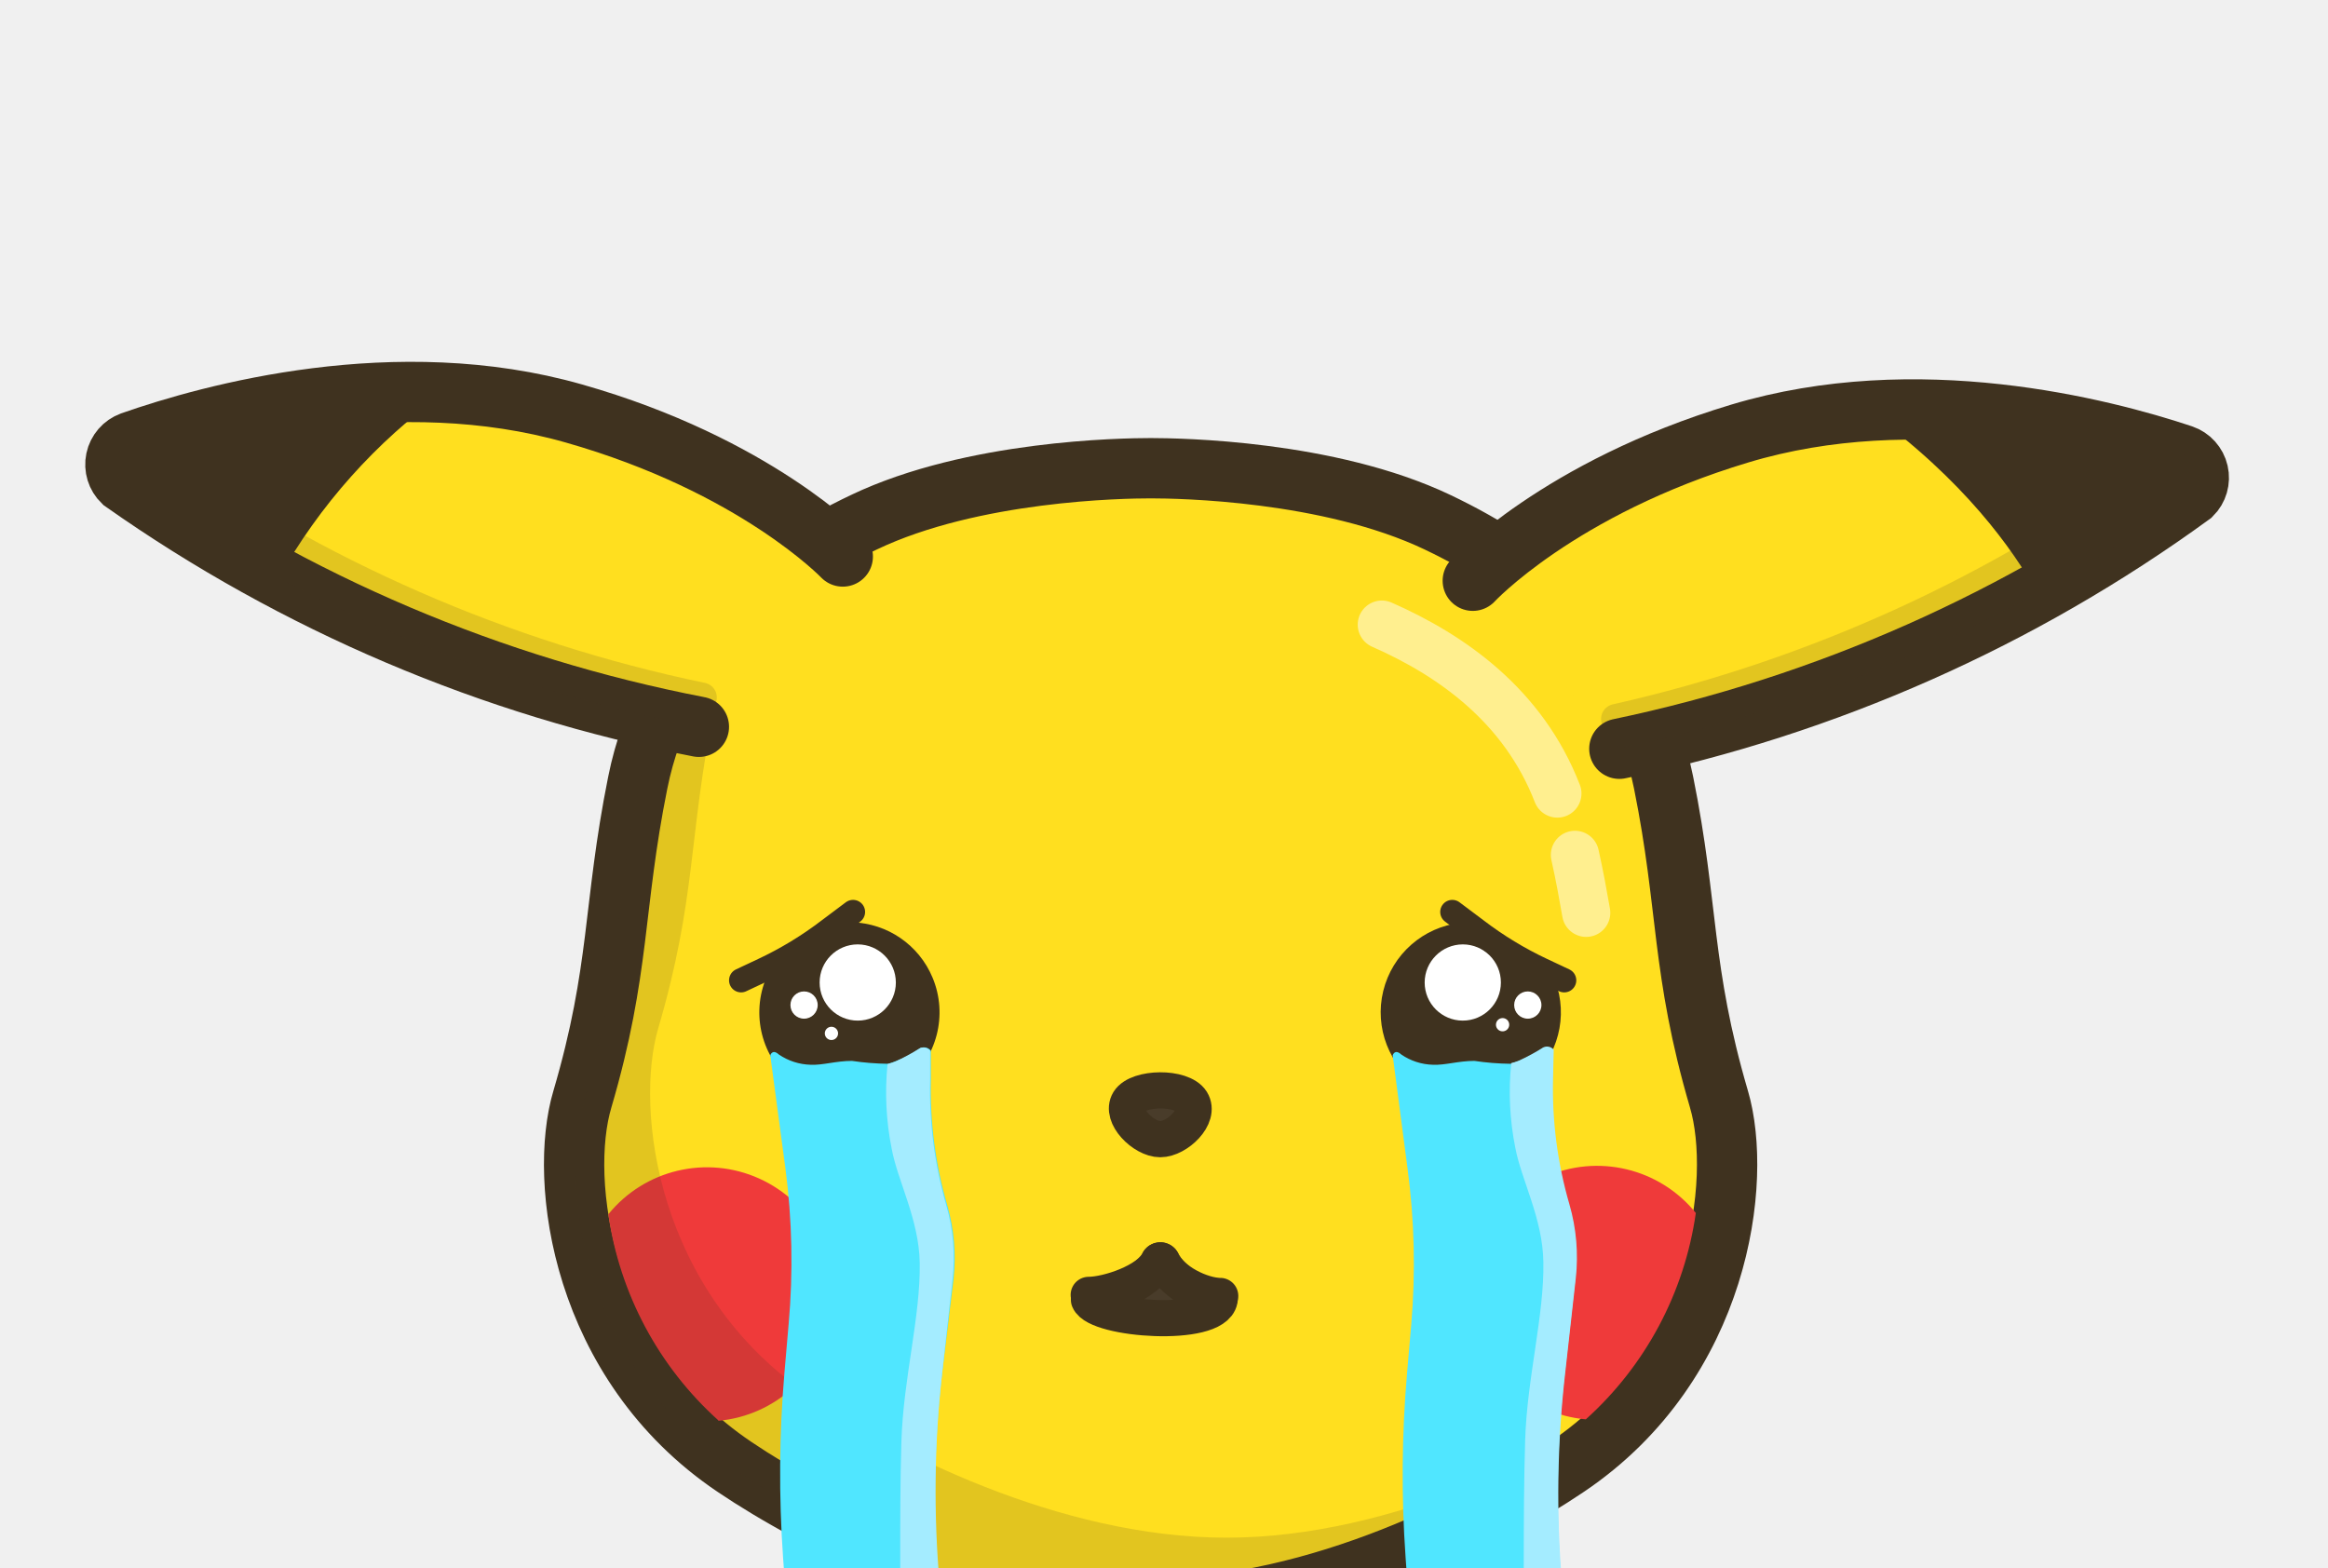
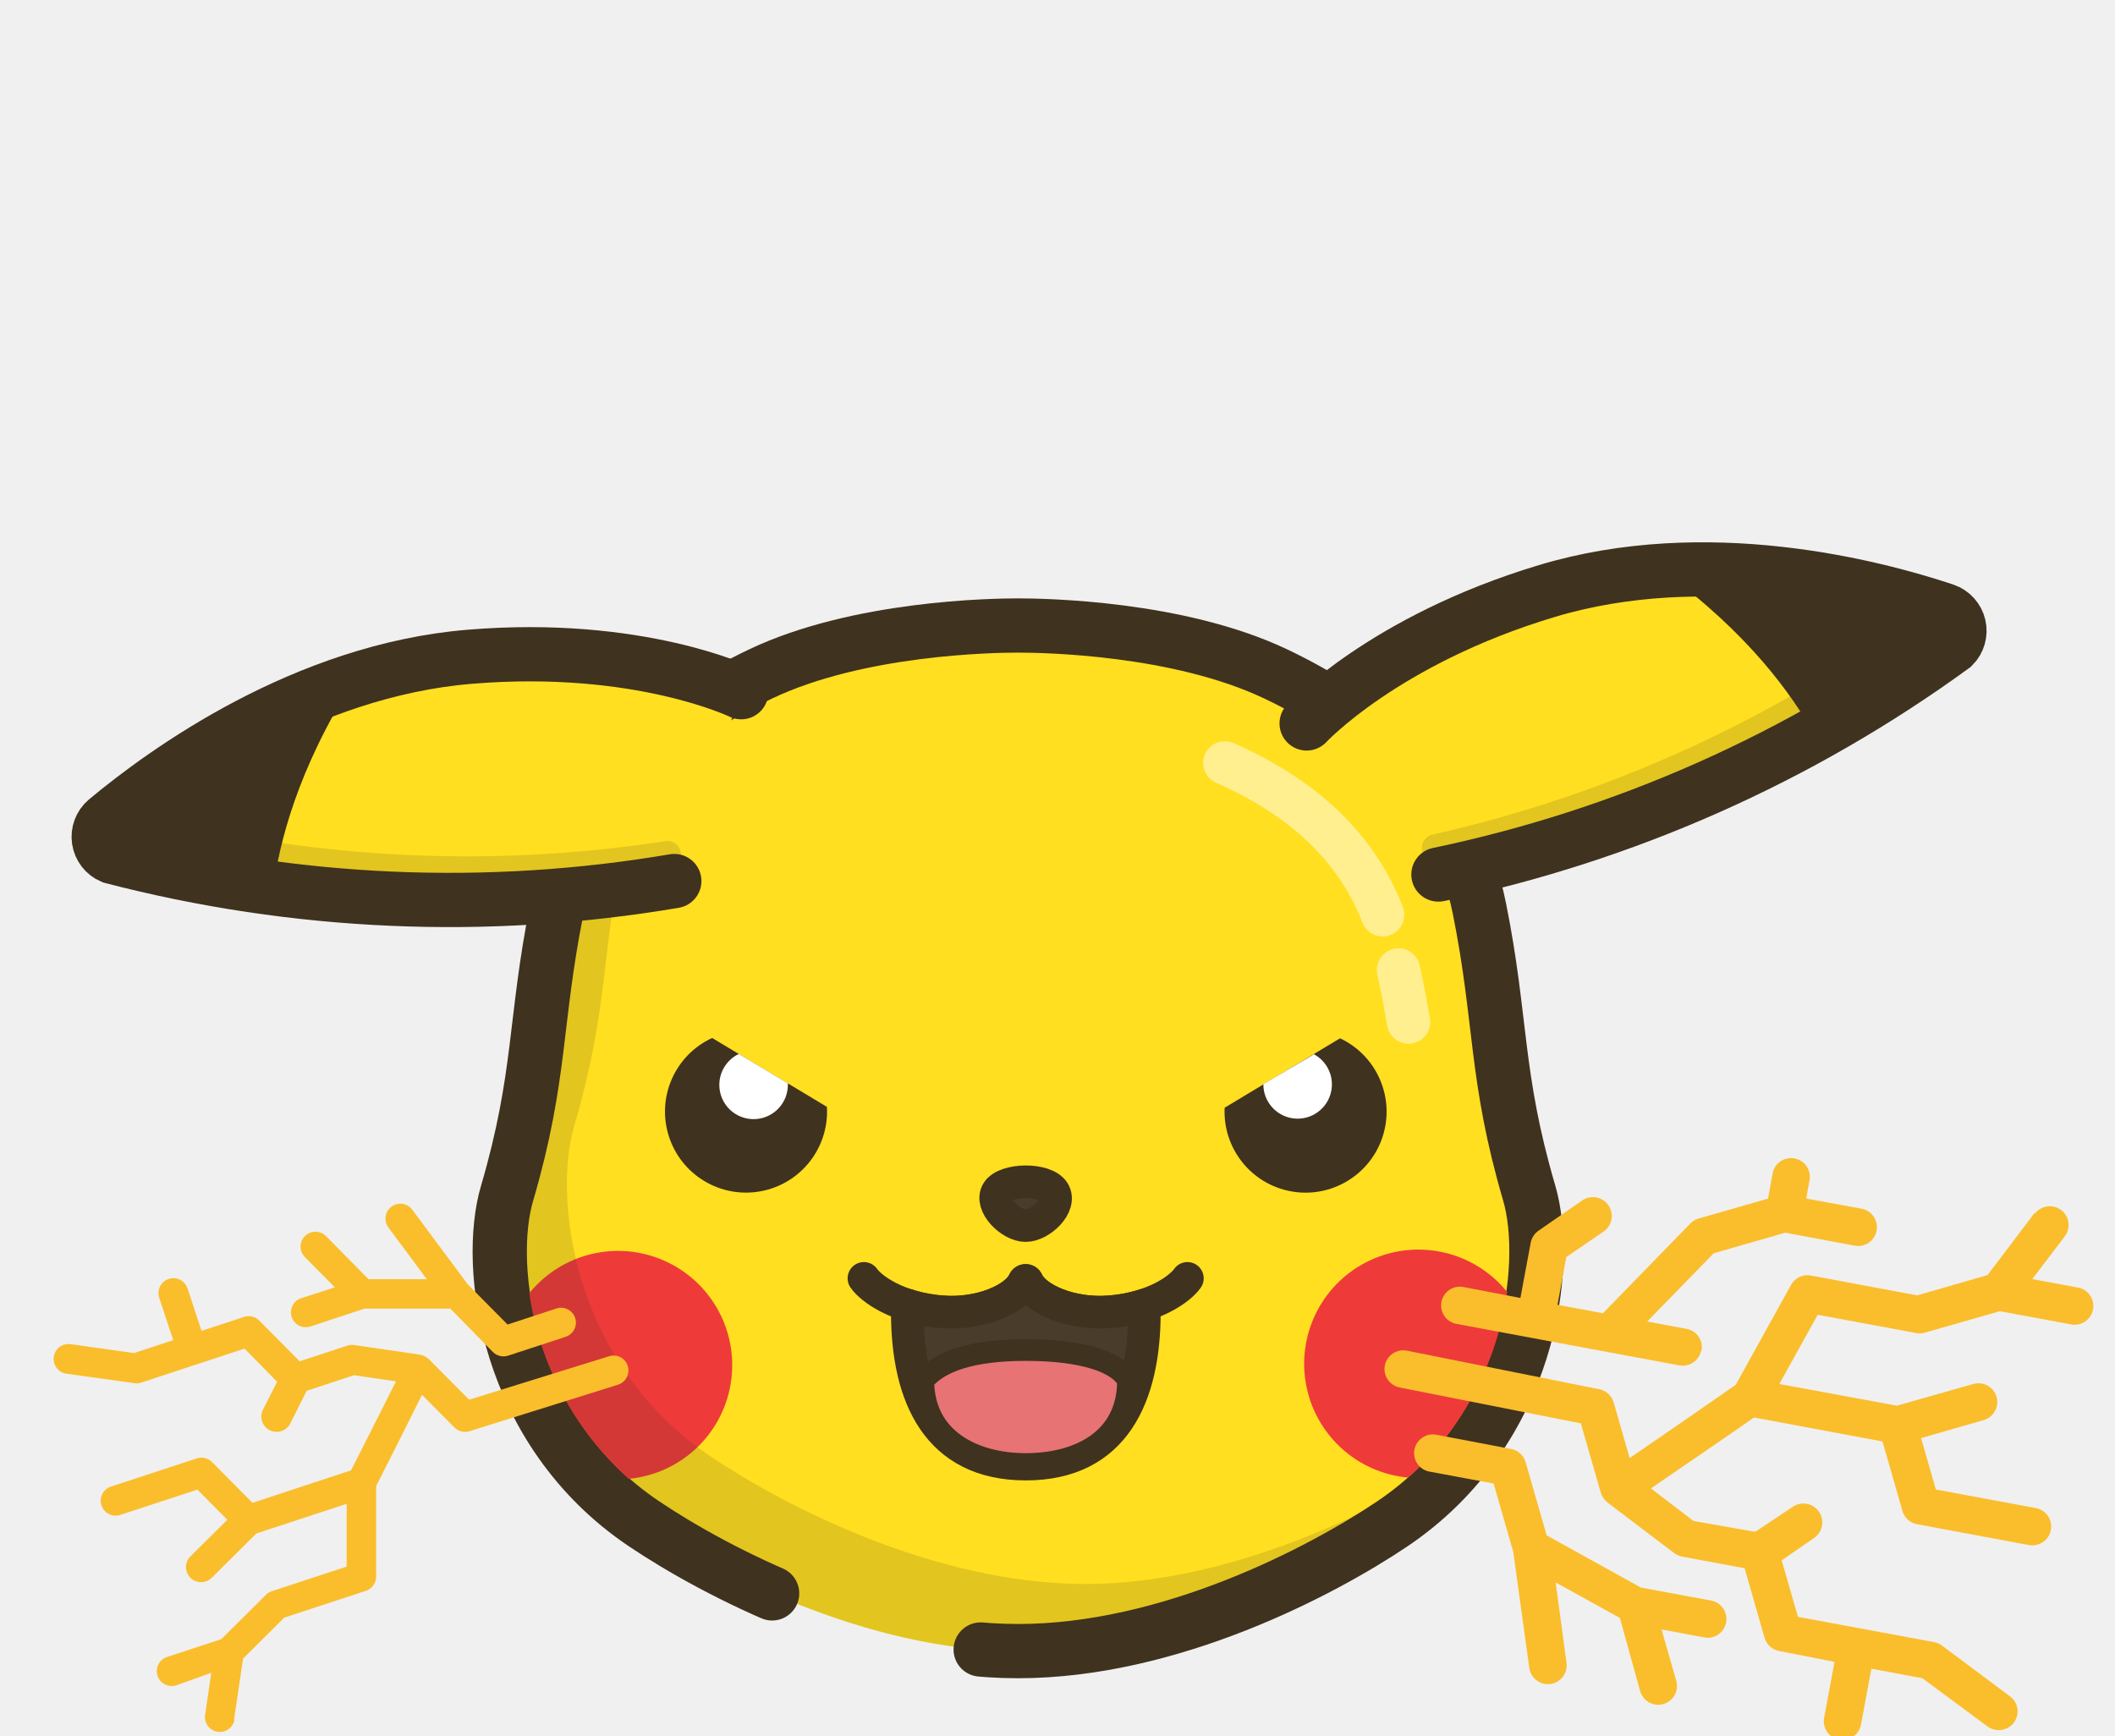
- <svg xmlns="http://www.w3.org/2000/svg" id="Livello_2" data-name="Livello 2" viewBox="-7 -30 193 130">
-   <path d="M144.4,125.46c-3.16-10.79-2.5-15.89-4.59-26.24C137.55,88,129.24,81.51,121.05,77.61c-9-4.28-21.39-4.47-23.76-4.47s-14.77.19-23.76,4.47C65.33,81.51,57,88,54.76,99.22c-2.08,10.35-1.42,15.45-4.59,26.24-2,6.7-.14,21.9,12.61,30.48,6.57,4.43,20.54,11.74,34.51,11.74s27.94-7.31,34.51-11.74C144.55,147.36,146.37,132.16,144.4,125.46Z" transform="translate(-8.89 -64.32)" style="fill:#ffdf1f;stroke:#3f321f;stroke-linecap:round;stroke-miterlimit:10;stroke-width:5px;stroke-dasharray:210,10,0,10,1000" />
-   <path d="M92.15,141.68c1.56,0,5-1.11,5.79-2.77a.16.16,0,0,1,.29,0c.74,1.66,3.33,2.86,4.82,2.86" transform="translate(-8.89 -64.32)" style="fill:none;stroke:#3f321f;stroke-linecap:round;stroke-linejoin:round;stroke-width:3px" />
-   <path d="M98.09,134.83" transform="translate(-8.89 -64.32)" style="fill:none;stroke:#2a2b2d;stroke-linecap:round;stroke-miterlimit:10;stroke-width:3px" />
-   <path d="M98.08,128.77c-1.39,0-3.34-1.94-2.6-3.13s4.41-1.25,5.19,0S99.47,128.77,98.08,128.77Z" transform="translate(-8.89 -64.32)" style="fill:#493c2a;stroke:#3f321f;stroke-linejoin:round;stroke-width:3px" />
-   <path d="M98.23,138.91a.16.16,0,0,0-.29,0c-.74,1.66-4.86,3.48-5.77,3.18.68,1.66,10.38,2.36,10.83,0C102.09,142.39,99,140.57,98.23,138.91Z" transform="translate(-8.89 -64.32)" style="fill:#493c2a;stroke:#3f321f;stroke-linejoin:round;stroke-width:3px" />
-   <path d="M98.09,134.83" transform="translate(-8.89 -64.32)" style="fill:none;stroke:#2a2b2d;stroke-linecap:round;stroke-linejoin:round;stroke-width:3px" />
-   <path d="M133.36,152a10.53,10.53,0,1,1,9.12-17.11A28.41,28.41,0,0,1,133.36,152Z" transform="translate(-8.89 -64.32)" style="fill:#ef3a3a" />
-   <path d="M61.44,152.08A28.43,28.43,0,0,1,52.32,135a10.53,10.53,0,1,1,9.12,17.12Z" transform="translate(-8.89 -64.32)" style="fill:#ef3a3a" />
-   <path d="M136.14,96.4a123.51,123.51,0,0,0,47.45-21.05,2,2,0,0,0-.76-3.31c-6.69-2.23-22.05-6.19-36.72-1.77-15,4.51-22.12,12.2-22.12,12.2" transform="translate(-8.89 -64.32)" style="fill:#ffdf1f;stroke:#3f321f;stroke-linecap:round;stroke-miterlimit:10;stroke-width:5px" />
-   <path d="M182.83,72l-1.43-.46-.9.68a120,120,0,0,1-44.91,20.5,1.24,1.24,0,0,0-.72,1.95l1.27,1.69a123.51,123.51,0,0,0,47.45-21.05A2,2,0,0,0,182.83,72Z" transform="translate(-8.89 -64.32)" style="fill:#3f321f;opacity:0.15" />
-   <path d="M183.59,75.35a121,121,0,0,1-12.79,8.16c-2-3.61-6.11-9.42-14-15.12a71,71,0,0,1,26,3.65A2,2,0,0,1,183.59,75.35Z" transform="translate(-8.89 -64.32)" style="fill:#3f321f" />
+ <svg xmlns="http://www.w3.org/2000/svg" id="Livello_3" data-name="Livello 3" viewBox="-5 -50 195 160">
+   <path d="M144.51,125.76c-3.17-10.79-2.51-15.88-4.59-26.23-2.27-11.23-10.57-17.72-18.77-21.62-9-4.28-21.38-4.47-23.76-4.47s-14.76.19-23.75,4.47c-8.2,3.9-16.51,10.39-18.77,21.62-2.09,10.35-1.43,15.44-4.59,26.23-2,6.7-.15,21.9,12.6,30.49C69.45,160.67,83.42,168,97.39,168s27.94-7.32,34.51-11.74C144.65,147.66,146.47,132.46,144.51,125.76Z" transform="translate(-8.52 -65.77)" style="fill:#ffdf1f;stroke:#3f321f;stroke-linecap:round;stroke-miterlimit:10;stroke-width:5px;stroke-dasharray:210,10,0,10,1000" />
+   <path d="M69.18,111.47a7.47,7.47,0,1,0,10.58,6.35Z" transform="translate(-8.52 -65.77)" style="fill:#3f321f" />
+   <path d="M71.64,112.94a3.16,3.16,0,1,0,4.52,2.84s0-.08,0-.13Z" transform="translate(-8.52 -65.77)" style="fill:#fff" />
+   <path d="M127.07,111.5l-10.64,6.4a7.47,7.47,0,1,0,10.64-6.4Z" transform="translate(-8.52 -65.77)" style="fill:#3f321f" />
+   <path d="M124.62,113,120,115.73a.43.43,0,0,1,0,0,3.16,3.16,0,1,0,4.59-2.8Z" transform="translate(-8.52 -65.77)" style="fill:#fff" />
+   <path d="M83.17,133.63c.65.94,3.08,2.75,7.18,3.08,3.48.29,6.85-1.14,7.59-2.8a.16.16,0,0,1,.29,0c.74,1.66,4.12,3.09,7.6,2.8,4.1-.33,6.52-2.14,7.17-3.08" transform="translate(-8.52 -65.77)" style="fill:none;stroke:#3f321f;stroke-linecap:round;stroke-linejoin:round;stroke-width:3px" />
+   <path d="M98.09,129.83" transform="translate(-8.52 -65.77)" style="fill:none;stroke:#2a2b2d;stroke-linecap:round;stroke-miterlimit:10;stroke-width:3px" />
+   <path d="M98.08,128.77c-1.39,0-3.34-1.94-2.6-3.13s4.41-1.25,5.19,0S99.47,128.77,98.08,128.77Z" transform="translate(-8.52 -65.77)" style="fill:#493c2a;stroke:#3f321f;stroke-linejoin:round;stroke-width:3px" />
+   <path d="M105.83,136.71c-3.48.29-6.86-1.14-7.6-2.8a.16.16,0,0,0-.29,0c-.74,1.66-4.11,3.09-7.59,2.8a13.28,13.28,0,0,1-3.18-.62c0,.22,0,.44,0,.67,0,7.72,2.76,14,10.93,14s10.93-6.27,10.93-14c0-.23,0-.45,0-.67A13.29,13.29,0,0,1,105.83,136.71Z" transform="translate(-8.52 -65.77)" style="fill:#493c2a;stroke:#3f321f;stroke-linejoin:round;stroke-width:3px" />
+   <path d="M98.09,129.83" transform="translate(-8.52 -65.77)" style="fill:none;stroke:#2a2b2d;stroke-linecap:round;stroke-linejoin:round;stroke-width:3px" />
+   <path d="M98.09,140.24c-5.08,0-8,1.09-9.44,2.81,0,5.36,4.58,7.7,9.44,7.7s9.43-2.21,9.43-7.7C106.56,141.27,103.16,140.24,98.09,140.24Z" transform="translate(-8.52 -65.77)" style="fill:#e77374;stroke:#3f321f;stroke-linejoin:round;stroke-width:2px" />
+   <path d="M133.36,152a10.53,10.53,0,1,1,9.12-17.11A28.41,28.41,0,0,1,133.36,152Z" transform="translate(-8.52 -65.77)" style="fill:#ef3a3a" />
+   <path d="M61.44,152.08A28.43,28.43,0,0,1,52.32,135a10.53,10.53,0,1,1,9.12,17.12Z" transform="translate(-8.52 -65.77)" style="fill:#ef3a3a" />
+   <path d="M136.14,96.4a123.51,123.51,0,0,0,47.45-21.05,2,2,0,0,0-.76-3.31c-6.69-2.23-22.05-6.19-36.72-1.77-15,4.51-22.12,12.2-22.12,12.2" transform="translate(-8.52 -65.77)" style="fill:#ffdf1f;stroke:#3f321f;stroke-linecap:round;stroke-miterlimit:10;stroke-width:5px" />
+   <path d="M182.83,72l-1.43-.46-.9.68a120,120,0,0,1-44.91,20.5,1.24,1.24,0,0,0-.72,1.95l1.27,1.69a123.51,123.51,0,0,0,47.45-21.05A2,2,0,0,0,182.83,72Z" transform="translate(-8.52 -65.77)" style="fill:#3f321f;opacity:0.15" />
+   <path d="M183.59,75.35a121,121,0,0,1-12.79,8.16c-2-3.61-6.11-9.42-14-15.12a71,71,0,0,1,26,3.65A2,2,0,0,1,183.59,75.35Z" transform="translate(-8.52 -65.77)" style="fill:#3f321f" />
  <g style="opacity:0.5">
-     <path d="M131,100.11c-2.82-7.28-8.76-11.45-14.55-14" transform="translate(-8.89 -64.32)" style="fill:none;stroke:#fff;stroke-linecap:round;stroke-miterlimit:10;stroke-width:4px" />
-     <path d="M133.39,110c-.26-1.49-.54-3.06-.93-4.8" transform="translate(-8.89 -64.32)" style="fill:none;stroke:#fff;stroke-linecap:round;stroke-miterlimit:10;stroke-width:4px" />
+     <path d="M131,100.11c-2.82-7.28-8.76-11.45-14.55-14" transform="translate(-8.52 -65.77)" style="fill:none;stroke:#fff;stroke-linecap:round;stroke-miterlimit:10;stroke-width:4px" />
+     <path d="M133.39,110c-.26-1.49-.54-3.06-.93-4.8" transform="translate(-8.52 -65.77)" style="fill:none;stroke:#fff;stroke-linecap:round;stroke-miterlimit:10;stroke-width:4px" />
  </g>
-   <path d="M97.39,160.11" transform="translate(-8.89 -64.32)" style="fill:none;stroke:#2a2b2d;stroke-miterlimit:10;stroke-width:5px" />
-   <path d="M138.09,150.07c-6.58,4.42-20.55,11.74-34.52,11.74s-27.93-7.32-34.51-11.74c-12.75-8.59-14.57-23.79-12.6-30.49,3.17-10.79,2.5-15.88,4.59-26.23a27.2,27.2,0,0,1,1.73-5.5c-.26-.14-.81-.46-1.59-1a26.74,26.74,0,0,0-6.32,12.64c-2.09,10.35-1.43,15.44-4.59,26.23-2,6.7-.15,21.9,12.6,30.49C69.45,160.67,83.42,168,97.39,168s27.94-7.32,34.51-11.74a29.07,29.07,0,0,0,7.26-6.94C138.81,149.57,138.45,149.82,138.09,150.07Z" transform="translate(-8.89 -64.32)" style="fill:#3f321f;opacity:0.15" />
-   <path d="M59.83,94.58A123.63,123.63,0,0,1,12.07,74.27a2,2,0,0,1,.7-3.32c6.65-2.33,22-6.54,36.69-2.35,15.06,4.28,22.3,11.86,22.3,11.86" transform="translate(-8.89 -64.32)" style="fill:#ffdf1f;stroke:#3f321f;stroke-linecap:round;stroke-miterlimit:10;stroke-width:5px" />
-   <path d="M12.77,71c.43-.16.92-.32,1.42-.48l.92.66A120.17,120.17,0,0,0,60.33,90.94a1.23,1.23,0,0,1,.75,1.93l-1.25,1.71A123.63,123.63,0,0,1,12.07,74.27,2,2,0,0,1,12.77,71Z" transform="translate(-8.89 -64.32)" style="fill:#3f321f;opacity:0.15" />
-   <path d="M12.07,74.27a119.3,119.3,0,0,0,12.91,8A47.59,47.59,0,0,1,38.71,66.89,71,71,0,0,0,12.77,71,2,2,0,0,0,12.07,74.27Z" transform="translate(-8.89 -64.32)" style="fill:#3f321f" />
-   <path d="M79.2,115.37a7.45,7.45,0,0,0-6.66-4.58l-7.21,4.81a7.47,7.47,0,1,0,13.87-.23Z" transform="translate(-8.89 -64.32)" style="fill:#3f321f" />
-   <path d="M76.16,115.78A3.16,3.16,0,1,1,73,112.62,3.17,3.17,0,0,1,76.16,115.78Z" transform="translate(-8.89 -64.32)" style="fill:#fff" />
-   <path d="M67.42,117.65a1.13,1.13,0,1,0,2.26,0,1.13,1.13,0,1,0-2.26,0Z" transform="translate(-8.89 -64.32)" style="fill:#fff" />
-   <path d="M70.27,120a.55.55,0,0,0,.55.55.55.55,0,0,0,0-1.1A.55.55,0,0,0,70.27,120Z" transform="translate(-8.89 -64.32)" style="fill:#fff" />
-   <path d="M123,110.83a7.47,7.47,0,1,0,8,5.35Z" transform="translate(-8.89 -64.32)" style="fill:#3f321f" />
-   <path d="M120,115.78a3.16,3.16,0,1,0,3.16-3.16A3.17,3.17,0,0,0,120,115.78Z" transform="translate(-8.89 -64.32)" style="fill:#fff" />
-   <path d="M127.42,117.65a1.13,1.13,0,1,0,2.26,0,1.13,1.13,0,1,0-2.26,0Z" transform="translate(-8.89 -64.32)" style="fill:#fff" />
-   <path d="M125.91,119.28a.55.55,0,1,0,.54-.55A.55.55,0,0,0,125.91,119.28Z" transform="translate(-8.89 -64.32)" style="fill:#fff" />
-   <g id="Livello_4" data-name="Livello 4">
-     <path d="M65.75,121.82s.16-.57.71-.07a4.9,4.9,0,0,0,2.63.85c1,.05,2.1-.32,3.43-.32a22.31,22.31,0,0,0,3,.24,9.27,9.27,0,0,0,2.68-1.31.75.75,0,0,1,.86.22l0,2.42a34.46,34.46,0,0,0,1.36,10.4h0a15.83,15.83,0,0,1,.52,6.12L80,148.15a87.7,87.7,0,0,0-.27,17.67,62,62,0,0,1,.19,7l-.11,4.62c-.15,7.05.62,4.09,2.3,10.93a4.75,4.75,0,0,1-.58,3.68h0a4.72,4.72,0,0,1-4,2.18l-9.76,0a4.55,4.55,0,0,1-3.2-2h0a2.85,2.85,0,0,1-.38-2.39c3.84-13.13,3.61-12.4,2.62-26.37h0a98.92,98.92,0,0,1,.11-15.3l.35-4.06A58.77,58.77,0,0,0,67,131.16Z" transform="translate(-8.89 -64.32)" style="fill:#50e6ff" />
-     <path d="M69.56,193.58l-3.7-.18a4.56,4.56,0,0,0,2,.75l9.76,0a4.69,4.69,0,0,0,4.56-5.86c-1.68-6.84-2.45-3.88-2.3-10.93l.11-4.62a62,62,0,0,0-.19-7A87.7,87.7,0,0,1,80,148.15l.86-7.78a15.83,15.83,0,0,0-.52-6.12A34.46,34.46,0,0,1,79,123.85l0-2.42v0a.75.75,0,0,0-.85-.2,17.75,17.75,0,0,1-2.09,1.13,4,4,0,0,1-.59.18,23.65,23.65,0,0,0,.34,7c.49,2.69,2.27,5.88,2.33,9.49.07,4.46-1.36,9.56-1.52,14.8-.2,6.63,0,13.59-.17,20.1-.19,9.44,1.34,8.24,1.43,13.27C77.66,190.84,73.37,193.76,69.56,193.58Z" transform="translate(-8.89 -64.32)" style="fill:#a4ecff" />
-     <path d="M117.35,121.82s.16-.57.71-.07a4.86,4.86,0,0,0,2.62.85c1,.05,2.11-.32,3.44-.32a22.19,22.19,0,0,0,3,.24,9.27,9.27,0,0,0,2.68-1.31.75.75,0,0,1,.86.22l-.06,2.42a34.46,34.46,0,0,0,1.36,10.4h0a15.83,15.83,0,0,1,.53,6.12l-.87,7.78a88.44,88.44,0,0,0-.26,17.67,62,62,0,0,1,.18,7l-.1,4.62c-.16,7.05.62,4.09,2.29,10.93a4.71,4.71,0,0,1-.58,3.68h0a4.69,4.69,0,0,1-4,2.18l-9.76,0a4.57,4.57,0,0,1-3.21-2h0a2.81,2.81,0,0,1-.37-2.39c3.84-13.13,3.6-12.4,2.61-26.37h0a97.69,97.69,0,0,1,.12-15.3l.35-4.06a59.39,59.39,0,0,0-.31-12.92Z" transform="translate(-8.89 -64.32)" style="fill:#50e6ff" />
-     <path d="M121.16,193.58l-3.7-.18a4.51,4.51,0,0,0,2,.75l9.76,0a4.69,4.69,0,0,0,4.55-5.86c-1.67-6.84-2.45-3.88-2.29-10.93l.1-4.62a62,62,0,0,0-.18-7,88.44,88.44,0,0,1,.26-17.67l.87-7.78a15.83,15.83,0,0,0-.53-6.12,34.46,34.46,0,0,1-1.36-10.4l.06-2.42,0,0a.73.73,0,0,0-.84-.2,18.6,18.6,0,0,1-2.09,1.13,4,4,0,0,1-.59.18,23.41,23.41,0,0,0,.33,7c.5,2.69,2.28,5.88,2.33,9.49.08,4.46-1.35,9.56-1.51,14.8-.2,6.63-.05,13.59-.17,20.1-.19,9.44,1.34,8.24,1.42,13.27C129.26,190.84,125,193.76,121.16,193.58Z" transform="translate(-8.89 -64.32)" style="fill:#a4ecff" />
-   </g>
-   <path d="M63.33,115.6l1.85-.87a29.81,29.81,0,0,0,5.43-3.3l2-1.5" transform="translate(-8.89 -64.32)" style="fill:none;stroke:#3f321f;stroke-linecap:round;stroke-linejoin:round;stroke-width:2px" />
-   <path d="M131.57,115.6l-1.85-.87a29.81,29.81,0,0,1-5.43-3.3l-2-1.5" transform="translate(-8.89 -64.32)" style="fill:none;stroke:#3f321f;stroke-linecap:round;stroke-linejoin:round;stroke-width:2px" />
+   <path d="M97.39,160.11" transform="translate(-8.52 -65.77)" style="fill:none;stroke:#2a2b2d;stroke-miterlimit:10;stroke-width:5px" />
+   <path d="M138.09,150.07c-6.58,4.42-20.55,11.74-34.52,11.74s-27.93-7.32-34.51-11.74c-12.75-8.59-14.57-23.79-12.6-30.49,3.17-10.79,2.5-15.88,4.59-26.23a27.2,27.2,0,0,1,1.73-5.5c-.26-.14-.81-.46-1.59-1a26.74,26.74,0,0,0-6.32,12.64c-2.09,10.35-1.43,15.44-4.59,26.23-2,6.7-.15,21.9,12.6,30.49C69.45,160.67,83.42,168,97.39,168s27.94-7.32,34.51-11.74a29.07,29.07,0,0,0,7.26-6.94C138.81,149.57,138.45,149.82,138.09,150.07Z" transform="translate(-8.52 -65.77)" style="fill:#3f321f;opacity:0.15" />
+   <path d="M65.69,97a123.72,123.72,0,0,1-51.86-2.24,2,2,0,0,1-.51-3.36c5.42-4.52,18.26-13.83,33.54-15.08,15.6-1.29,25,3.27,25,3.27" transform="translate(-8.52 -65.77)" style="fill:#ffdf1f;stroke:#3f321f;stroke-linecap:round;stroke-miterlimit:10;stroke-width:5px" />
+   <path d="M13.32,91.36c.36-.29.75-.62,1.17-1l1.09.3a120.09,120.09,0,0,0,49.3,2.66,1.24,1.24,0,0,1,1.38,1.55l-.57,2a123.72,123.72,0,0,1-51.86-2.24A2,2,0,0,1,13.32,91.36Z" transform="translate(-8.52 -65.77)" style="fill:#3f321f;opacity:0.15" />
+   <path d="M13.84,94.72a120.24,120.24,0,0,0,14.88,2.91c.54-4.09,2.24-11,7.47-19.18A71.13,71.13,0,0,0,13.32,91.36,2,2,0,0,0,13.84,94.72Z" transform="translate(-8.52 -65.77)" style="fill:#3f321f" />
+   <path d="M154.74,171.69a1.73,1.73,0,0,0,3.33-.95L156.71,166l4,.75a1.73,1.73,0,0,0,.63-3.4l-6.53-1.21-8.69-4.81-1.94-6.75a1.72,1.72,0,0,0-1.35-1.22L136,148.06a1.73,1.73,0,1,0-.63,3.4l5.86,1.09,1.81,6.3,1.48,10.7a1.73,1.73,0,1,0,3.43-.47l-1-7.41,5.92,3.27Z" transform="translate(-8.52 -65.77)" style="fill:#fabe2c" />
+   <path d="M191.09,127.62l-4.32,5.71-6.49,1.87-9.8-1.83a1.73,1.73,0,0,0-1.83.87l-5.1,9.21L158.43,147l-4.66,3.2-1.23-4.29-.24-.84a1.75,1.75,0,0,0-1.35-1.22l-17.71-3.55a1.73,1.73,0,1,0-.64,3.4L149.27,147l1.84,6.4a2,2,0,0,0,.62.9l6.16,4.67a1.83,1.83,0,0,0,.73.32l5.75,1.07,1.84,6.41a1.72,1.72,0,0,0,1.35,1.22l5.1,1-.95,5.1a1.73,1.73,0,1,0,3.4.63l.95-5.1,4.7.88,6,4.44a1.75,1.75,0,0,0,2.43-.34,1.72,1.72,0,0,0-.34-2.42l-6.28-4.69a1.78,1.78,0,0,0-.73-.32l-12.55-2.33-1.5-5.21,3-2.07a1.73,1.73,0,1,0-2-2.85L165.35,157l-5.69-1-3.93-3,7.51-5.15,2-1.39,11.84,2.21.54,1.86,1.3,4.54a1.73,1.73,0,0,0,1.35,1.23l10.31,1.92a1.73,1.73,0,0,0,.64-3.41L182,153.1l-.53-1.86-.83-2.88,5.77-1.66a1.73,1.73,0,1,0-.95-3.33l-7.05,2-10.84-2,3.54-6.38,9,1.67a1.67,1.67,0,0,0,.8,0l7-2,6.51,1.21a1.73,1.73,0,1,0,.63-3.4l-4.16-.77,3-3.94a1.73,1.73,0,0,0-2.76-2.09Z" transform="translate(-8.52 -65.77)" style="fill:#fabe2c" />
+   <path d="M160.4,140.29a1.71,1.71,0,0,0-1.38-2l-3.63-.68,6.13-6.29,6.6-1.9,6.4,1.2a1.73,1.73,0,0,0,.63-3.41l-5.1-.94.31-1.7a1.73,1.73,0,0,0-3.4-.64l-.43,2.35-6.41,1.84a1.75,1.75,0,0,0-.76.46l-8.05,8.27-4.19-.78.81-4.4,3.45-2.36a1.73,1.73,0,0,0-2-2.85l-4,2.77a1.76,1.76,0,0,0-.73,1.11l-.95,5.1-5.21-1a1.73,1.73,0,1,0-.63,3.4l20.51,3.82a1.74,1.74,0,0,0,2-1.39Z" transform="translate(-8.52 -65.77)" style="fill:#fabe2c" />
+   <path d="M33.58,129.74a1.37,1.37,0,0,0-1.95,1.93l2.76,2.79-3.1,1a1.37,1.37,0,0,0,.85,2.61l5-1.65,7.9,0,3.92,4a1.39,1.39,0,0,0,1.41.34l5.3-1.74a1.37,1.37,0,1,0-.85-2.61l-4.5,1.48-3.67-3.7-5.12-6.89a1.37,1.37,0,1,0-2.2,1.64l3.54,4.77-5.37,0Z" transform="translate(-8.52 -65.77)" style="fill:#fabe2c" />
+   <path d="M25.1,174.31l.83-5.62,3.8-3.78,7.53-2.47a1.38,1.38,0,0,0,.94-1.3l0-8.36,2.23-4.41,2-4,2.5,2.52.49.49a1.38,1.38,0,0,0,1.4.34l13.7-4.29a1.38,1.38,0,0,0,.87-1.74,1.36,1.36,0,0,0-1.73-.87l-12.89,4-3.73-3.76a1.75,1.75,0,0,0-.77-.39l-6.08-.89a1.49,1.49,0,0,0-.63.05l-4.41,1.45-3.73-3.76a1.35,1.35,0,0,0-1.4-.33l-3.92,1.28-1.29-3.91a1.37,1.37,0,1,0-2.61.86l1.29,3.91-3.61,1.19-5.84-.82a1.37,1.37,0,1,0-.4,2.72l6.16.86a1.49,1.49,0,0,0,.63,0l9.64-3.17,3,3.06-1.31,2.58A1.37,1.37,0,1,0,30.29,147l1.5-3,4.37-1.44,3.87.57-3.26,6.46-.88,1.74-9.09,3-1.08-1.09-2.65-2.67a1.38,1.38,0,0,0-1.4-.34l-7.92,2.6a1.37,1.37,0,1,0,.86,2.61l7.11-2.33,1.08,1.09,1.68,1.69-3.39,3.36a1.38,1.38,0,1,0,1.94,2l4.13-4.1,8.32-2.73,0,5.79-6.89,2.26a1.36,1.36,0,0,0-.54.33l-4.13,4.1-5,1.64a1.37,1.37,0,1,0,.86,2.61L23,170l-.57,3.88a1.37,1.37,0,0,0,2.72.4Z" transform="translate(-8.52 -65.77)" style="fill:#fabe2c" />
</svg>
